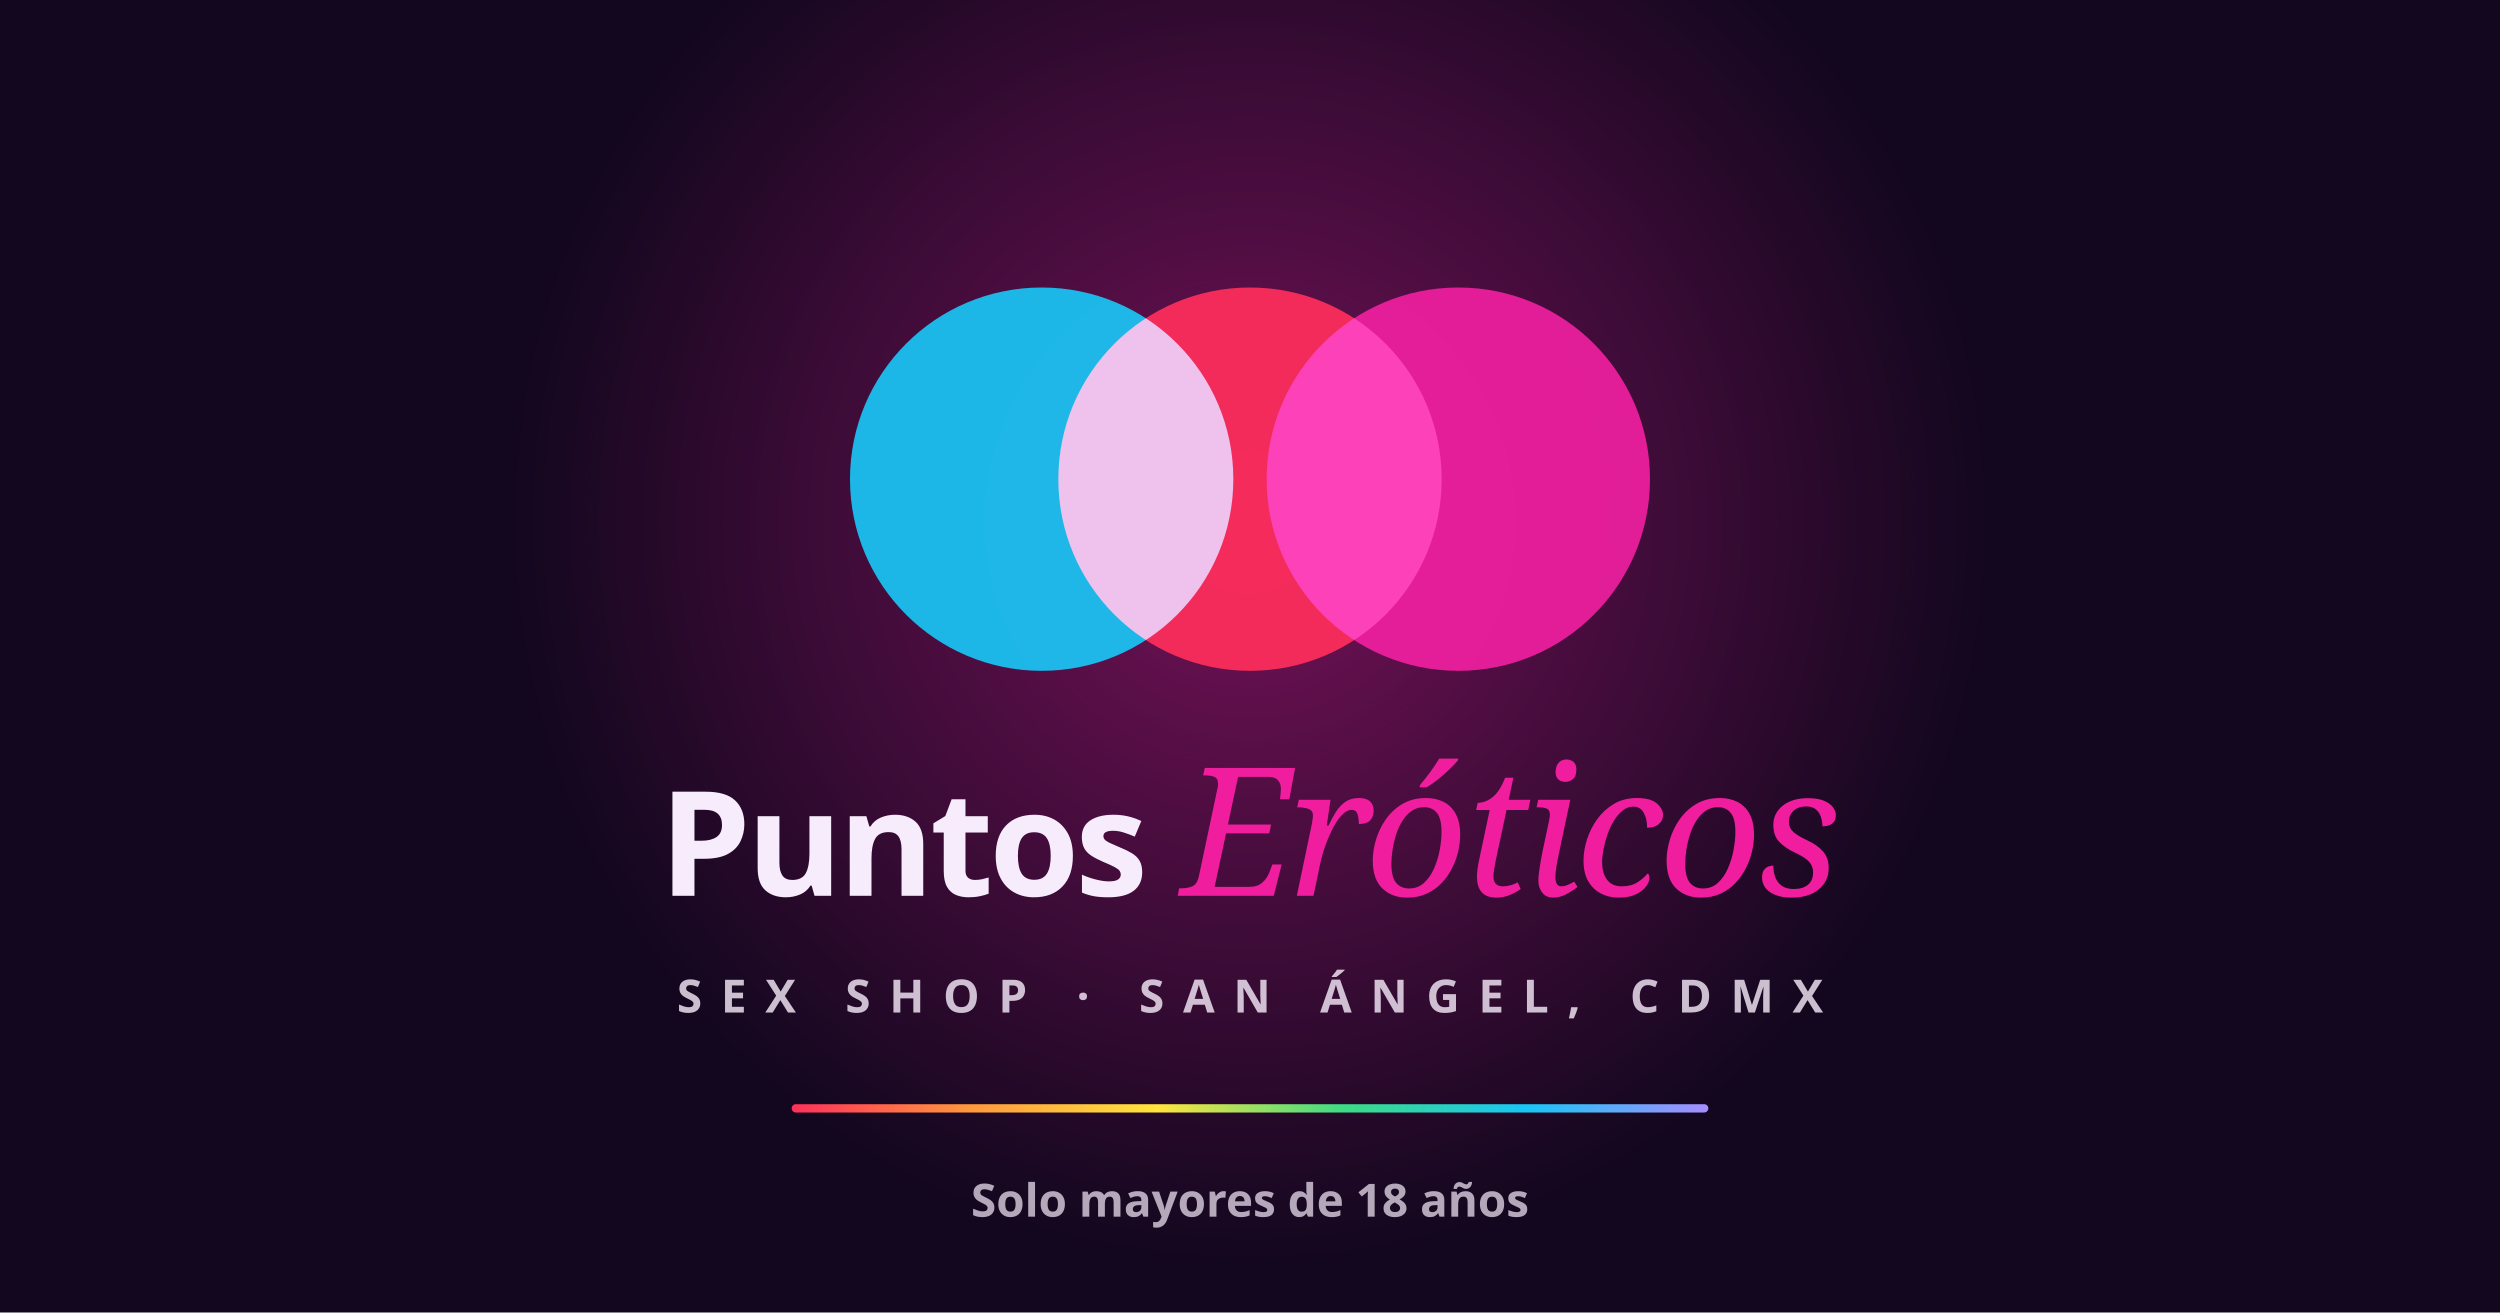
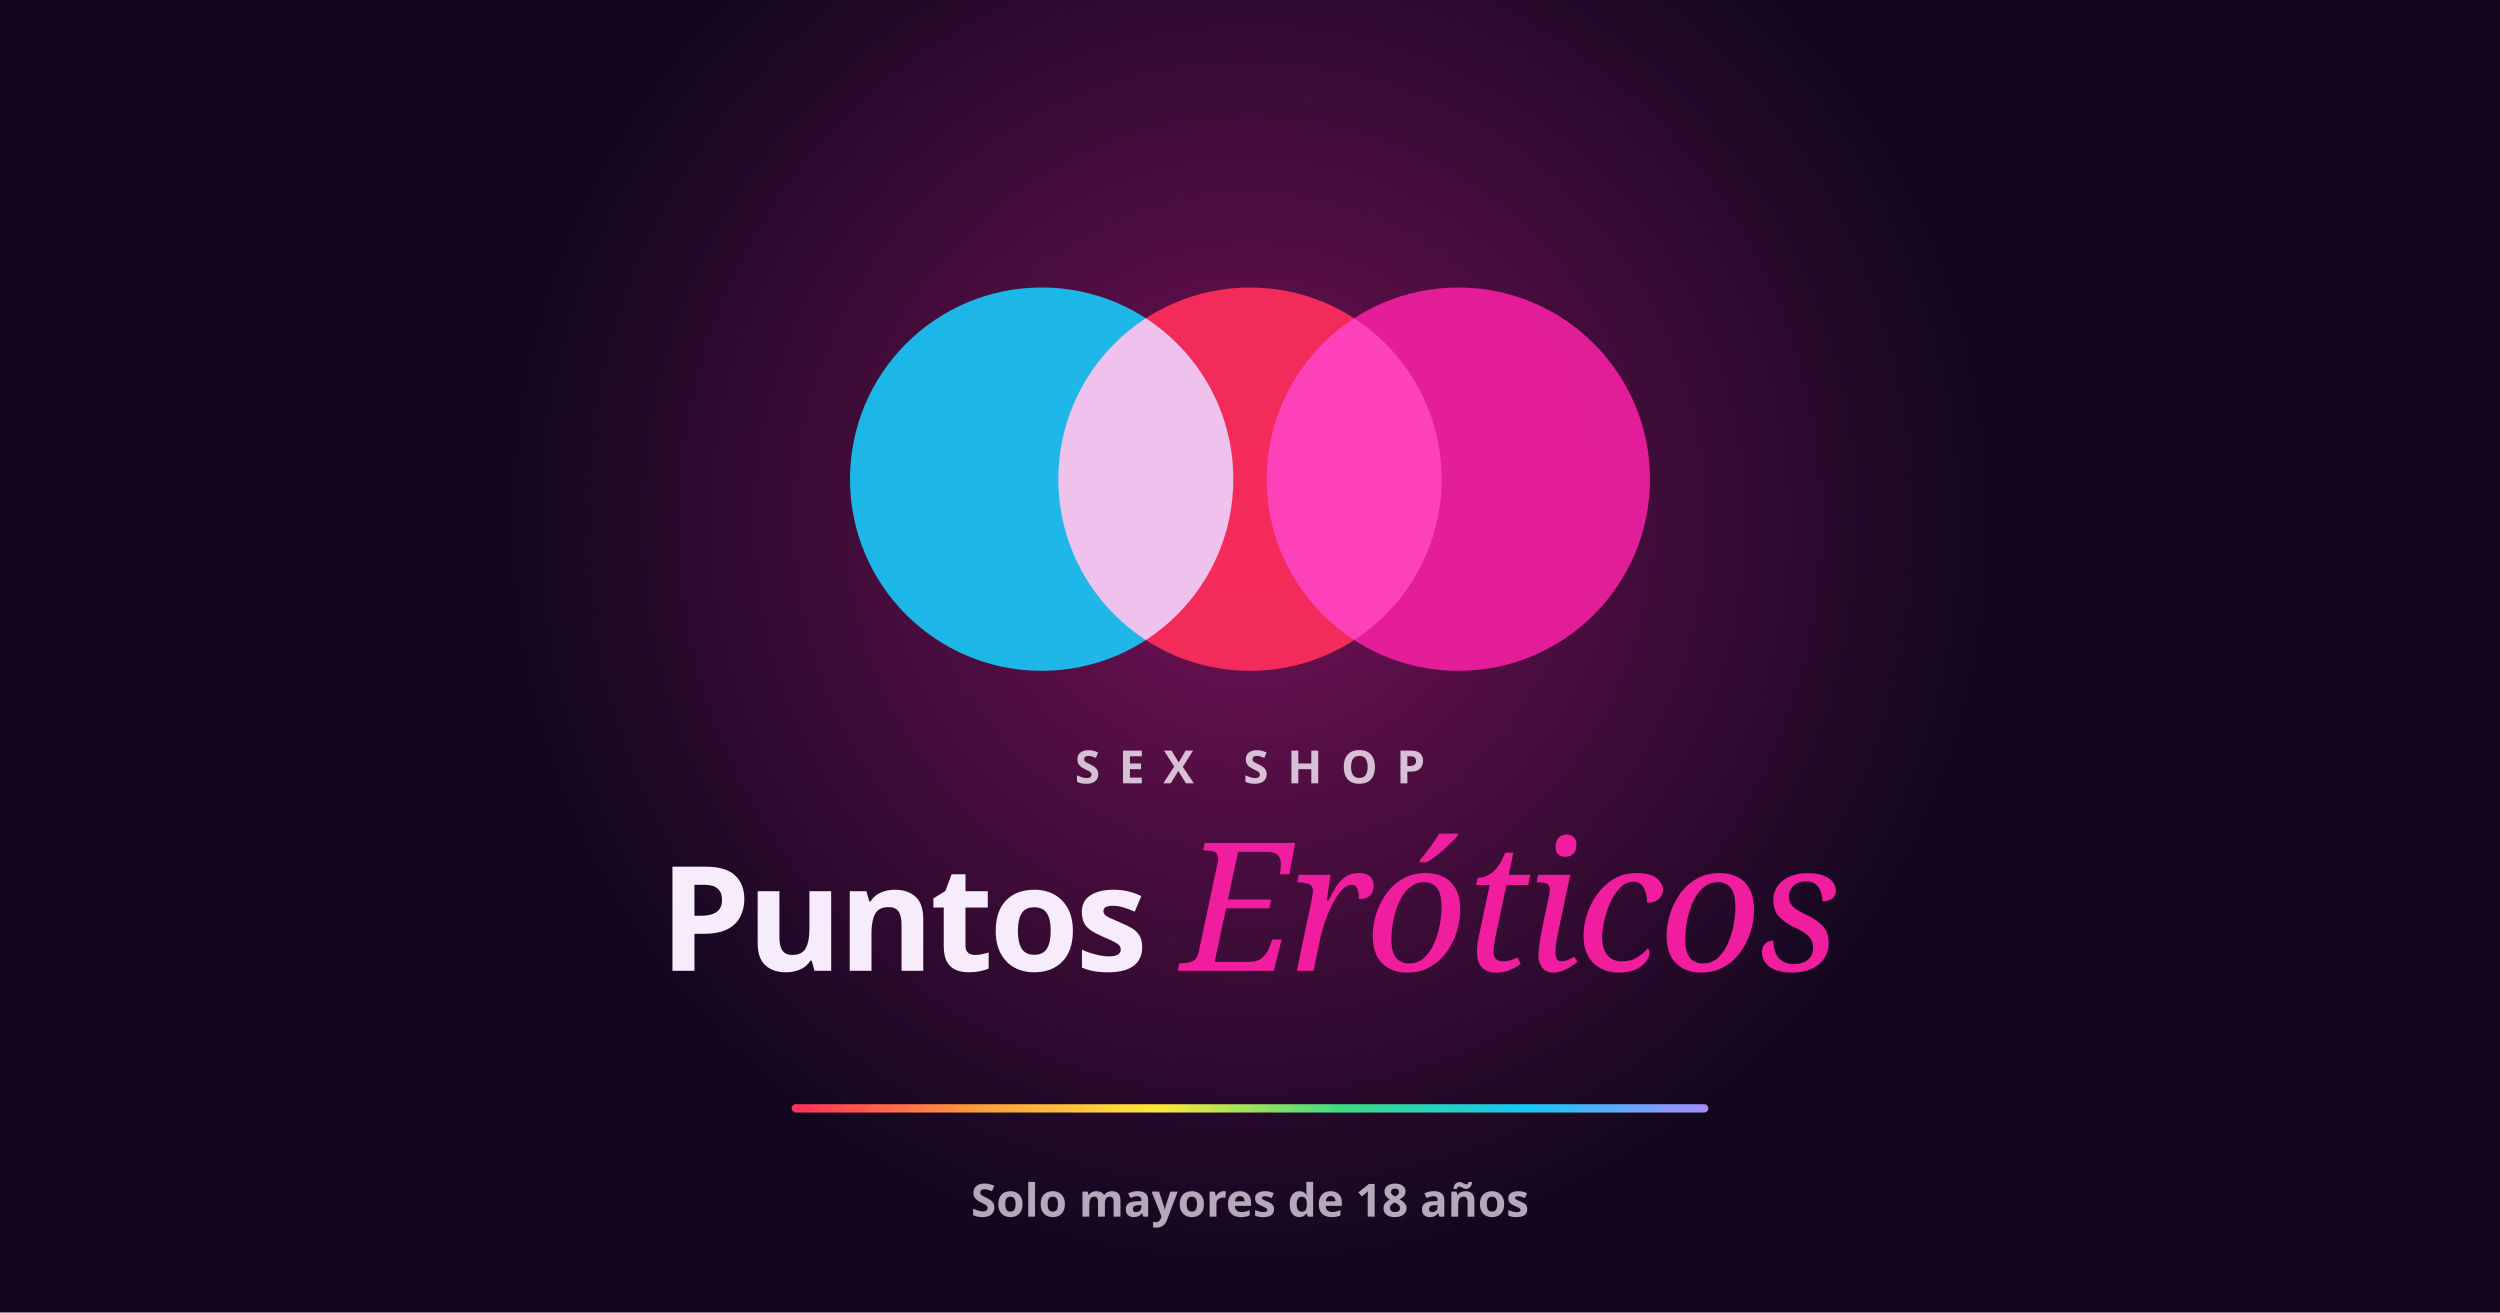
<svg xmlns="http://www.w3.org/2000/svg" viewBox="0 0 1200 630" width="1200" height="630">
  <defs>
    <linearGradient id="e" x1="0" x2="1">
      <stop offset="0" stop-color="#FF2E5B" />
      <stop offset=".2" stop-color="#FF9A3D" />
      <stop offset=".4" stop-color="#FFE53D" />
      <stop offset=".6" stop-color="#3DDC84" />
      <stop offset=".8" stop-color="#19C6F5" />
      <stop offset="1" stop-color="#A98CFF" />
    </linearGradient>
    <radialGradient id="h" cx=".5" cy=".5" r=".5">
      <stop offset="0" stop-color="#F01E9F" stop-opacity=".45" />
      <stop offset="1" stop-color="#F01E9F" stop-opacity="0" />
    </radialGradient>
  </defs>
  <rect width="1200" height="630" fill="#12071E" />
  <circle cx="600" cy="250" r="360" fill="url(#h)" />
  <g style="isolation:isolate">
    <circle cx="500" cy="230" r="92" fill="#19C6F5" opacity=".92" style="mix-blend-mode:screen" />
    <circle cx="600" cy="230" r="92" fill="#FF2E5B" opacity=".92" style="mix-blend-mode:screen" />
    <circle cx="700" cy="230" r="92" fill="#F01E9F" opacity=".92" style="mix-blend-mode:screen" />
  </g>
-   <text x="600" y="430" text-anchor="middle" font-family="Unbounded, system-ui, sans-serif" font-weight="800" font-size="70" letter-spacing="-2" fill="#F7ECFB">Puntos <tspan font-family="'Instrument Serif', Georgia, serif" font-style="italic" font-weight="400" font-size="86" fill="#F01E9F">Eróticos</tspan>
+   <text x="600" y="466" text-anchor="middle" font-family="Unbounded, system-ui, sans-serif" font-weight="800" font-size="70" letter-spacing="-2" fill="#F7ECFB">Puntos <tspan font-family="'Instrument Serif', Georgia, serif" font-style="italic" font-weight="400" font-size="86" fill="#F01E9F">Eróticos</tspan>
  </text>
-   <text x="600" y="486" text-anchor="middle" font-family="Manrope, system-ui, sans-serif" font-weight="800" font-size="22" letter-spacing="9" fill="#F7ECFB" opacity=".8">SEX SHOP · SAN ÁNGEL, CDMX</text>
+   <text x="600" y="376" text-anchor="middle" font-family="Manrope, system-ui, sans-serif" font-weight="800" font-size="22" letter-spacing="9" fill="#F7ECFB" opacity=".8">SEX SHOP</text>
  <rect x="380" y="530" width="440" height="4" rx="2" fill="url(#e)" />
  <text x="600" y="584" text-anchor="middle" font-family="Manrope, system-ui, sans-serif" font-weight="600" font-size="22" fill="#F7ECFB" opacity=".7">Solo mayores de 18 años</text>
</svg>
